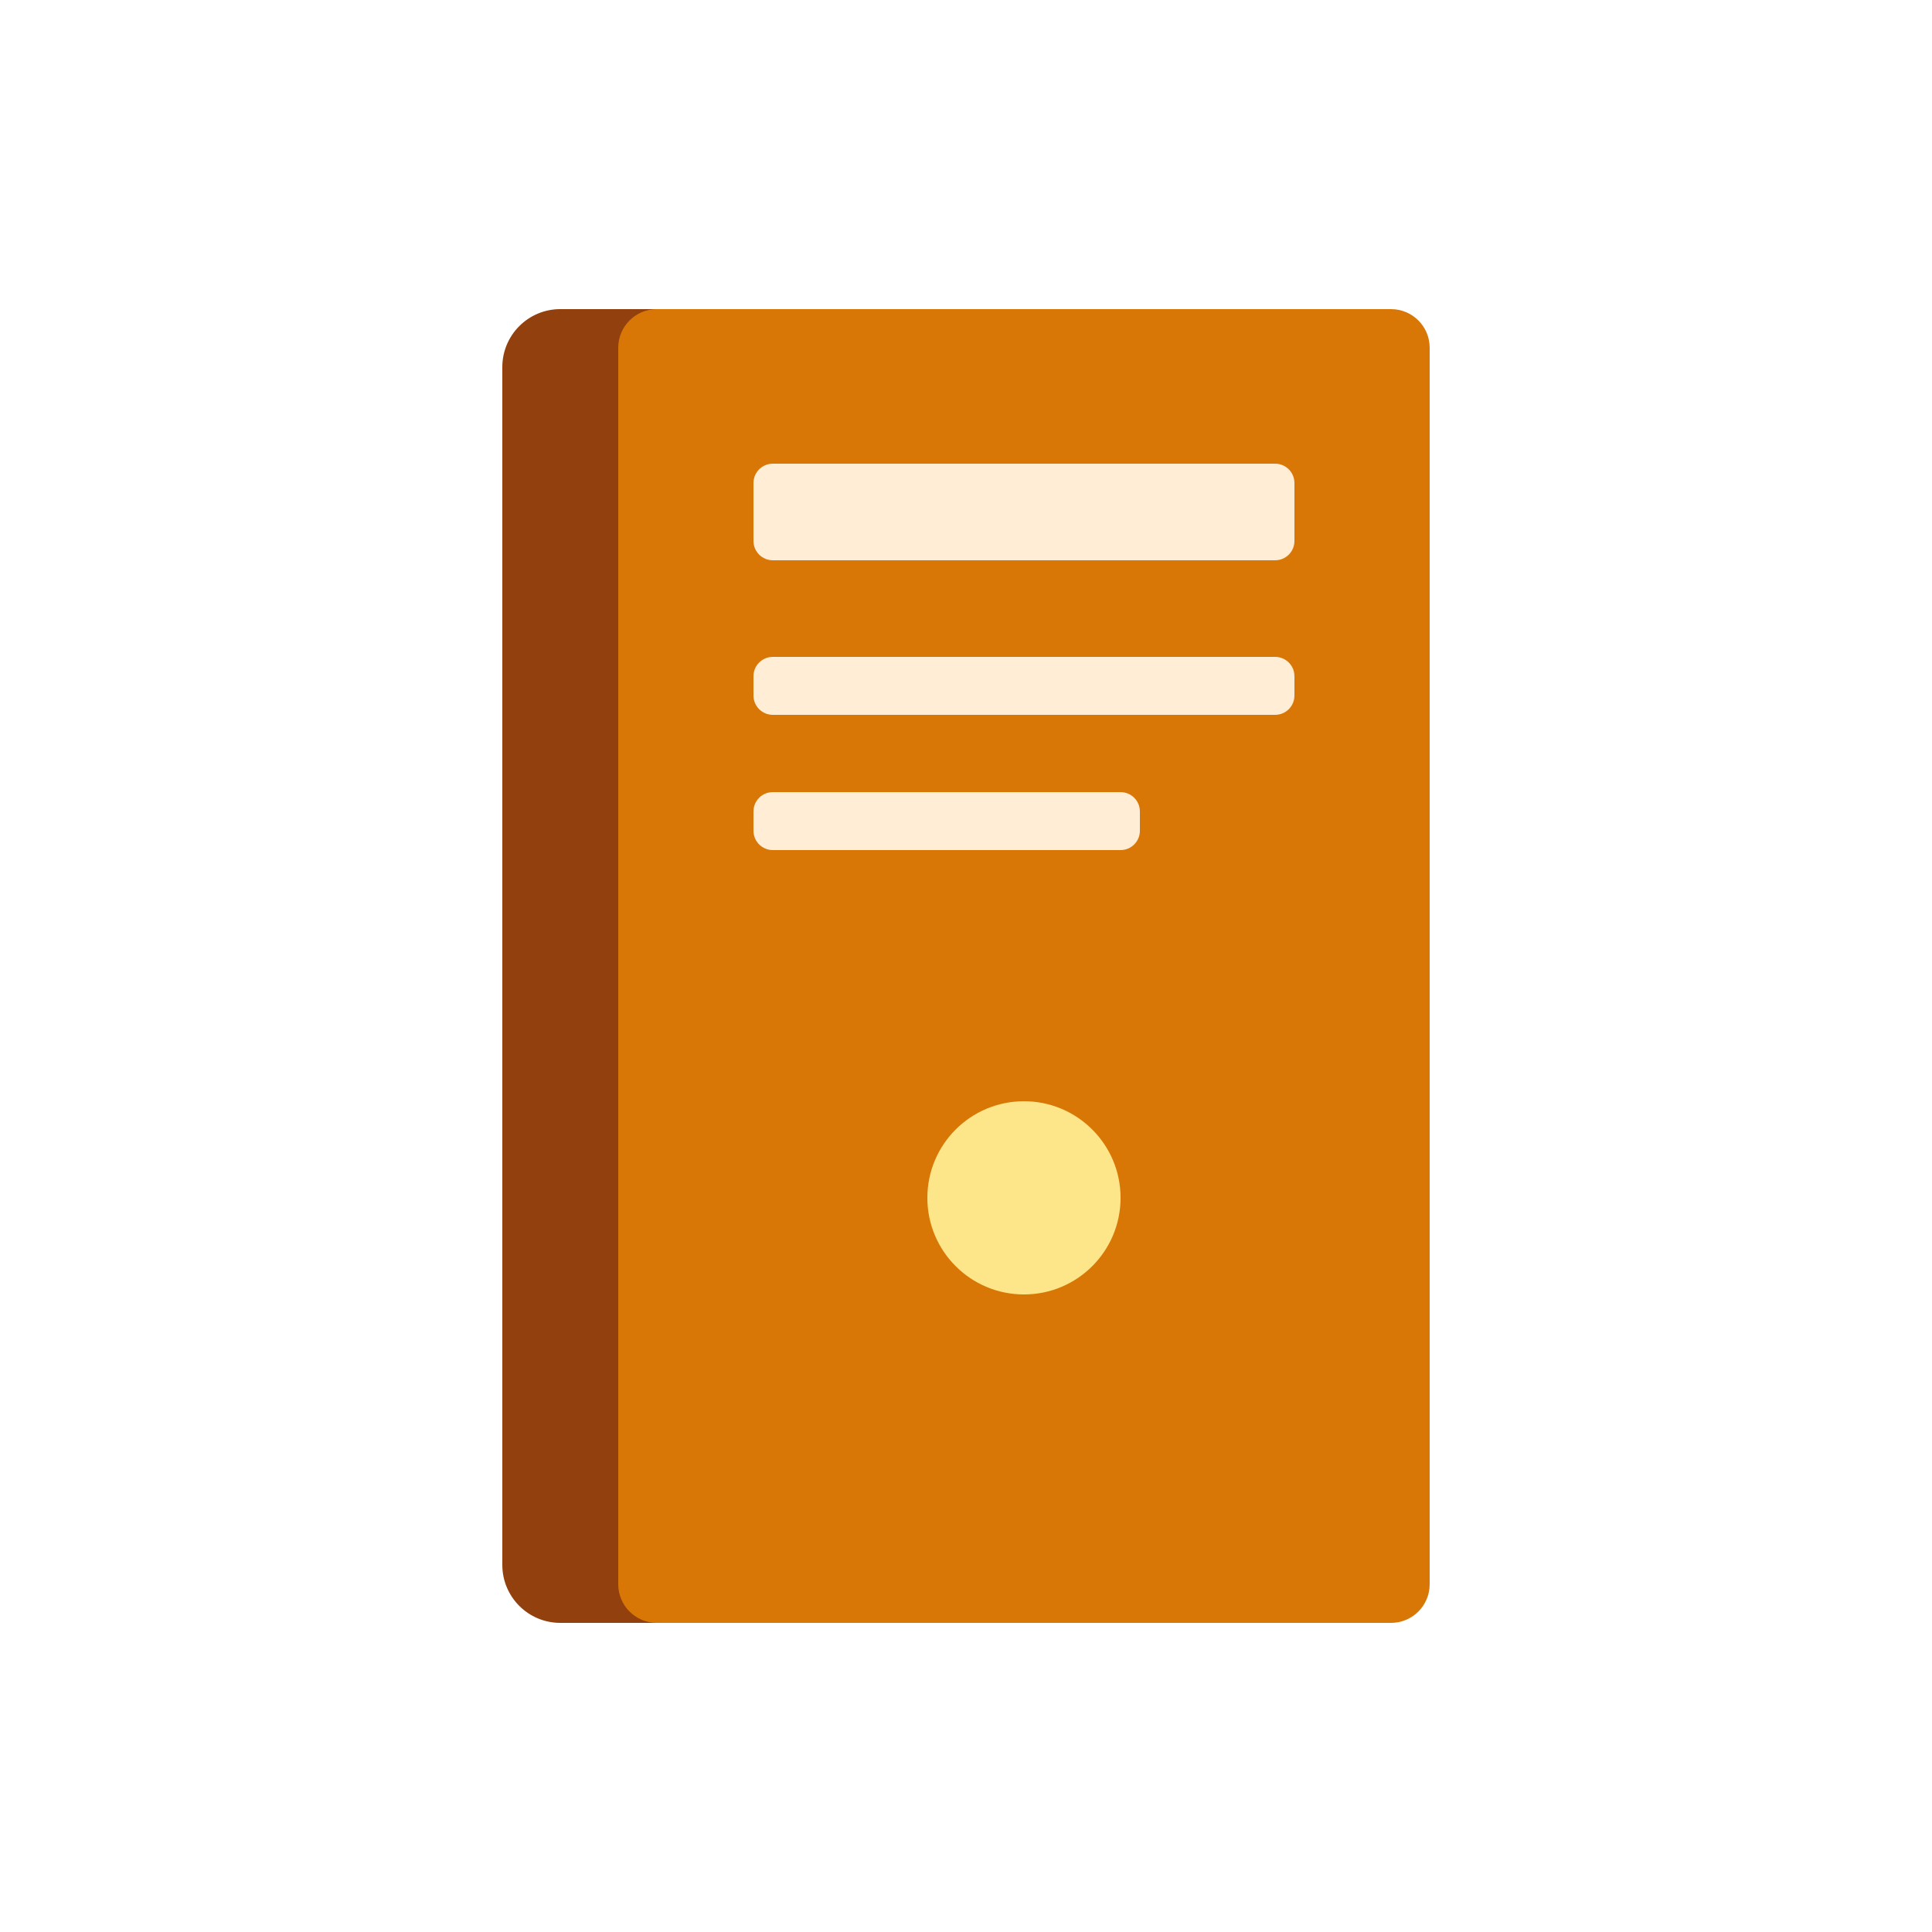
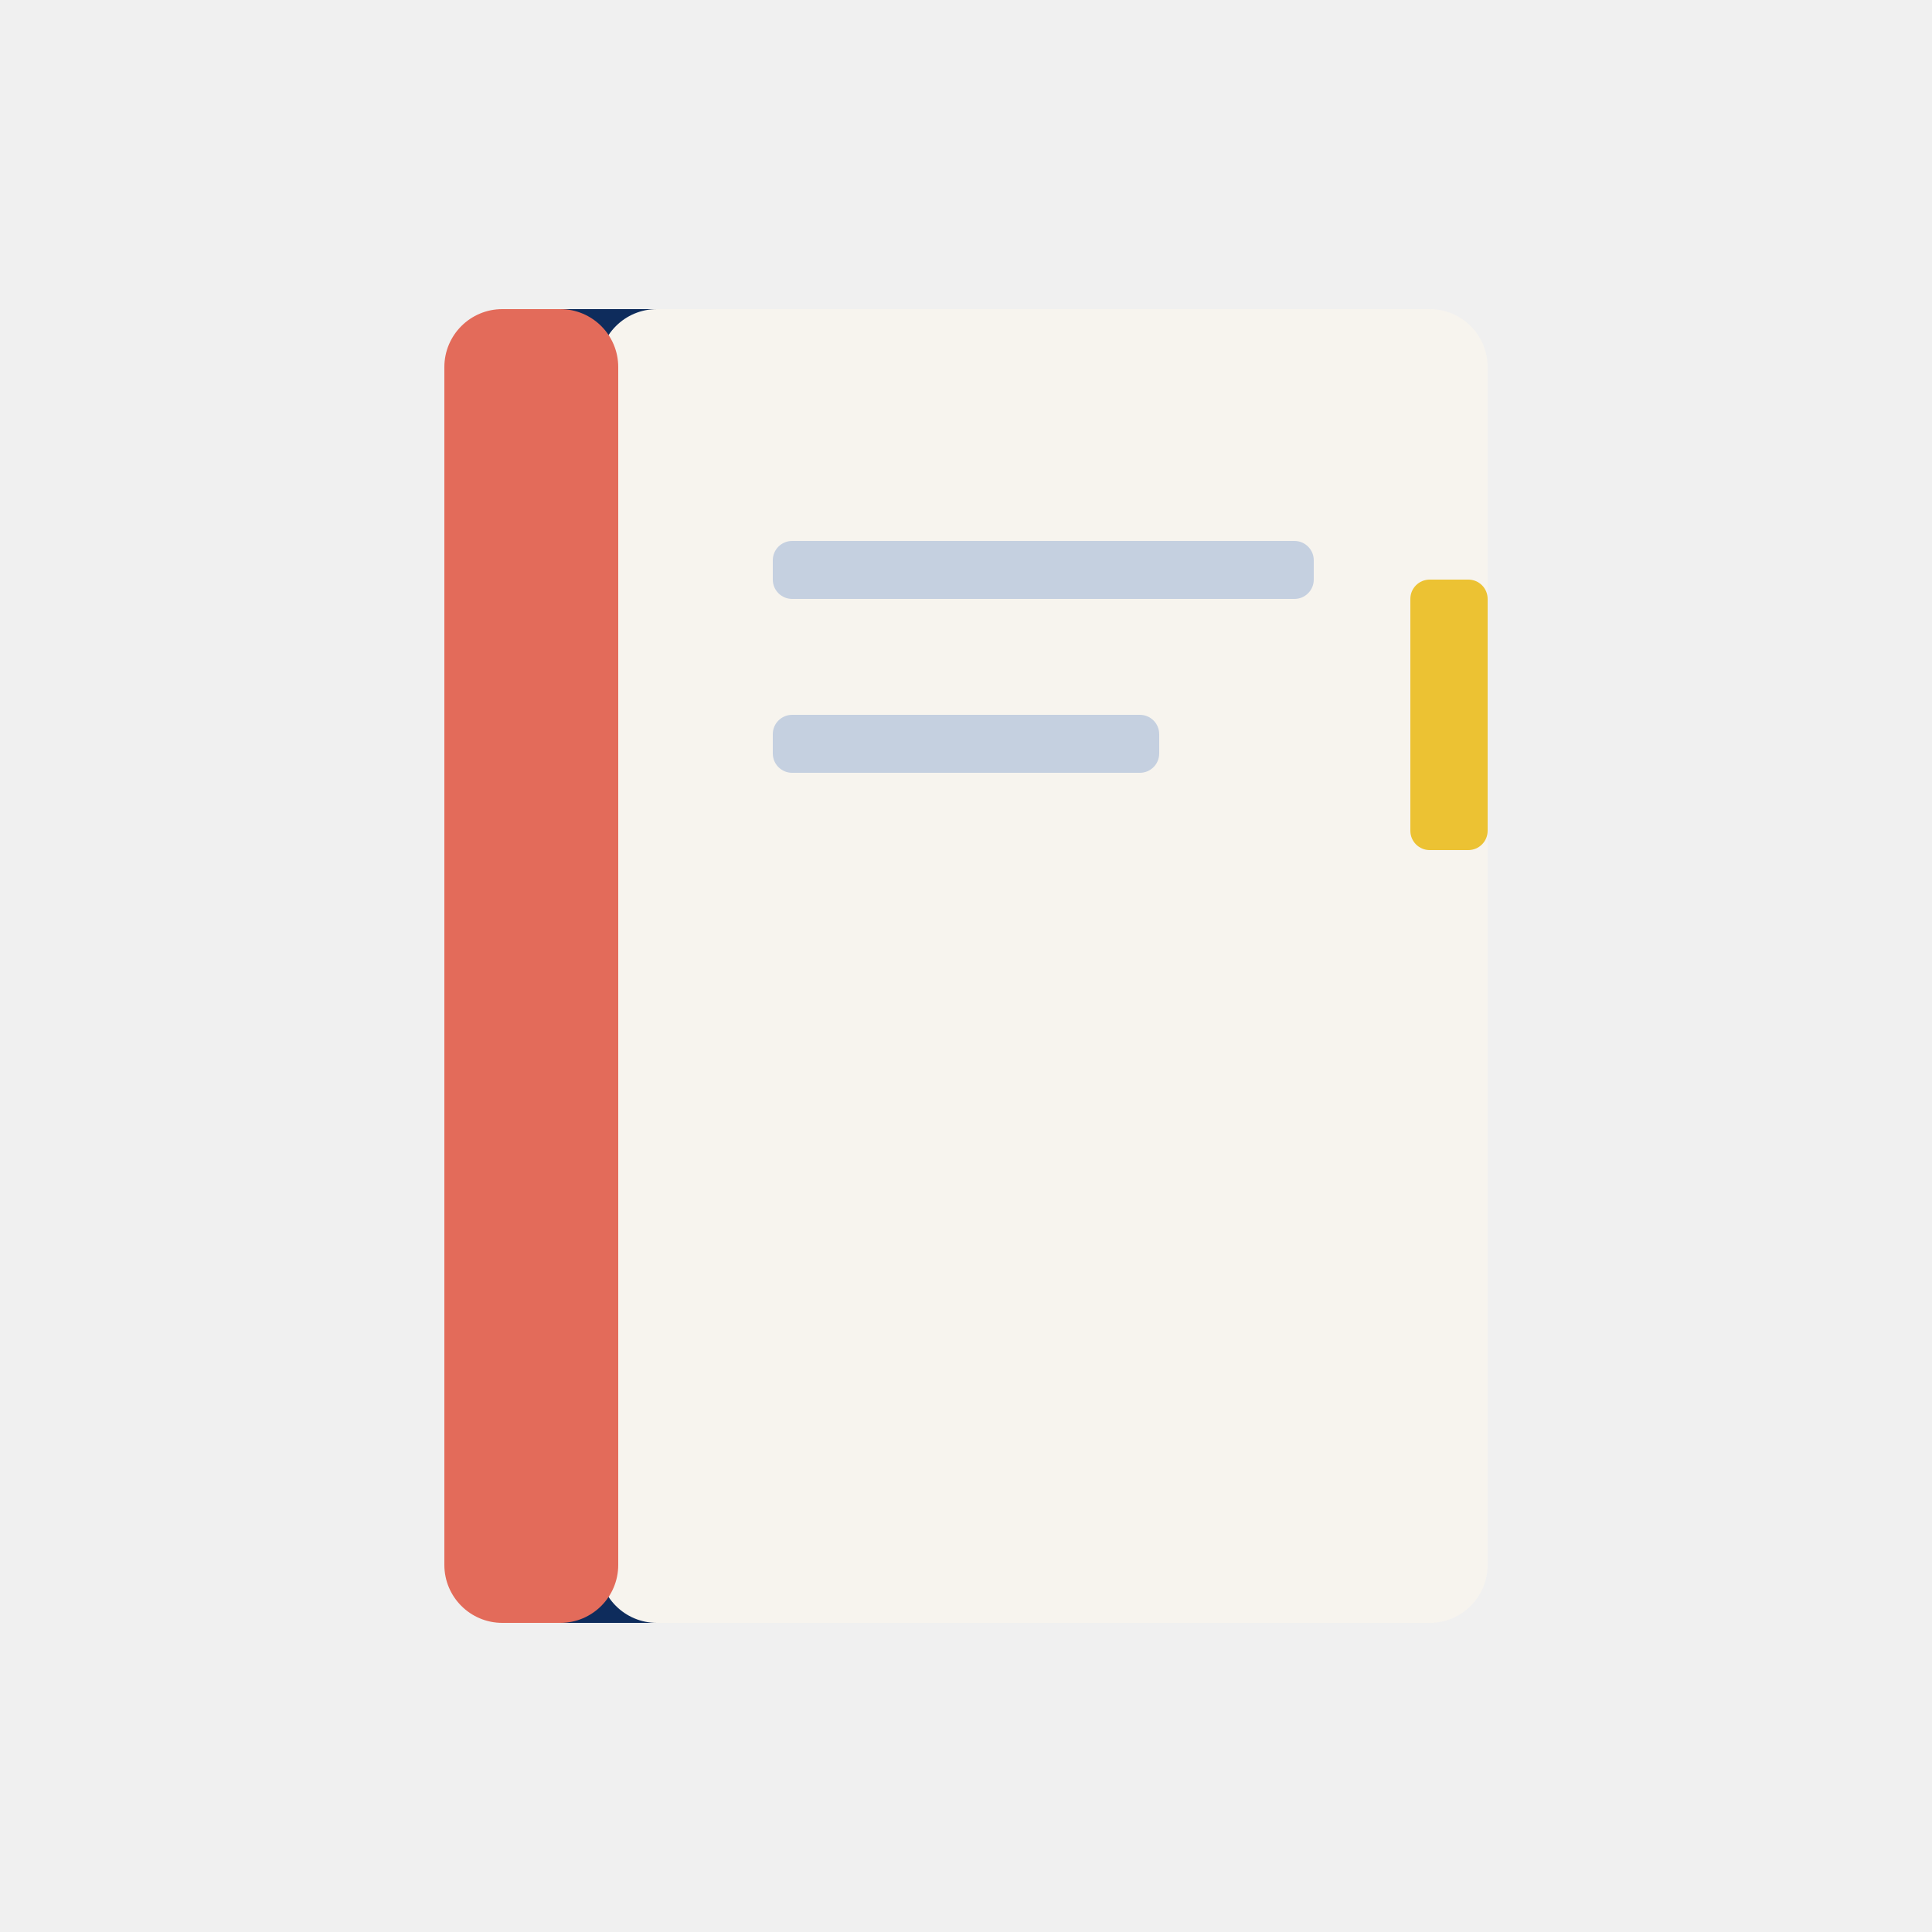
- <svg xmlns="http://www.w3.org/2000/svg" viewBox="0 0 200 200">
-   <rect width="200" height="200" fill="#ffffff" />
-   <rect x="52" y="32" width="96" height="136" rx="6" fill="#92400e" />
-   <rect x="64" y="32" width="84" height="136" rx="4" fill="#d97706" />
-   <rect x="78" y="48" width="56" height="10" rx="2" fill="#ffedd5" />
-   <rect x="78" y="68" width="56" height="6" rx="2" fill="#ffedd5" />
-   <rect x="78" y="82" width="40" height="6" rx="2" fill="#ffedd5" />
-   <circle cx="106" cy="124" r="10" fill="#fde68a" />
+ <svg xmlns="http://www.w3.org/2000/svg" viewBox="0 0 200 200" fill="none">
+   <rect x="46" y="32" width="108" height="136" rx="8" fill="#0e2c5c" />
+   <rect x="62" y="32" width="92" height="136" rx="6" fill="#f7f4ee" />
+   <rect x="46" y="32" width="18" height="136" rx="6" fill="#e36b5a" />
+   <rect x="80" y="56" width="56" height="6" rx="2" fill="#c5d0e0" />
+   <rect x="80" y="74" width="40" height="6" rx="2" fill="#c5d0e0" />
+   <rect x="146" y="60" width="8" height="28" rx="2" fill="#ecc233" />
</svg>
